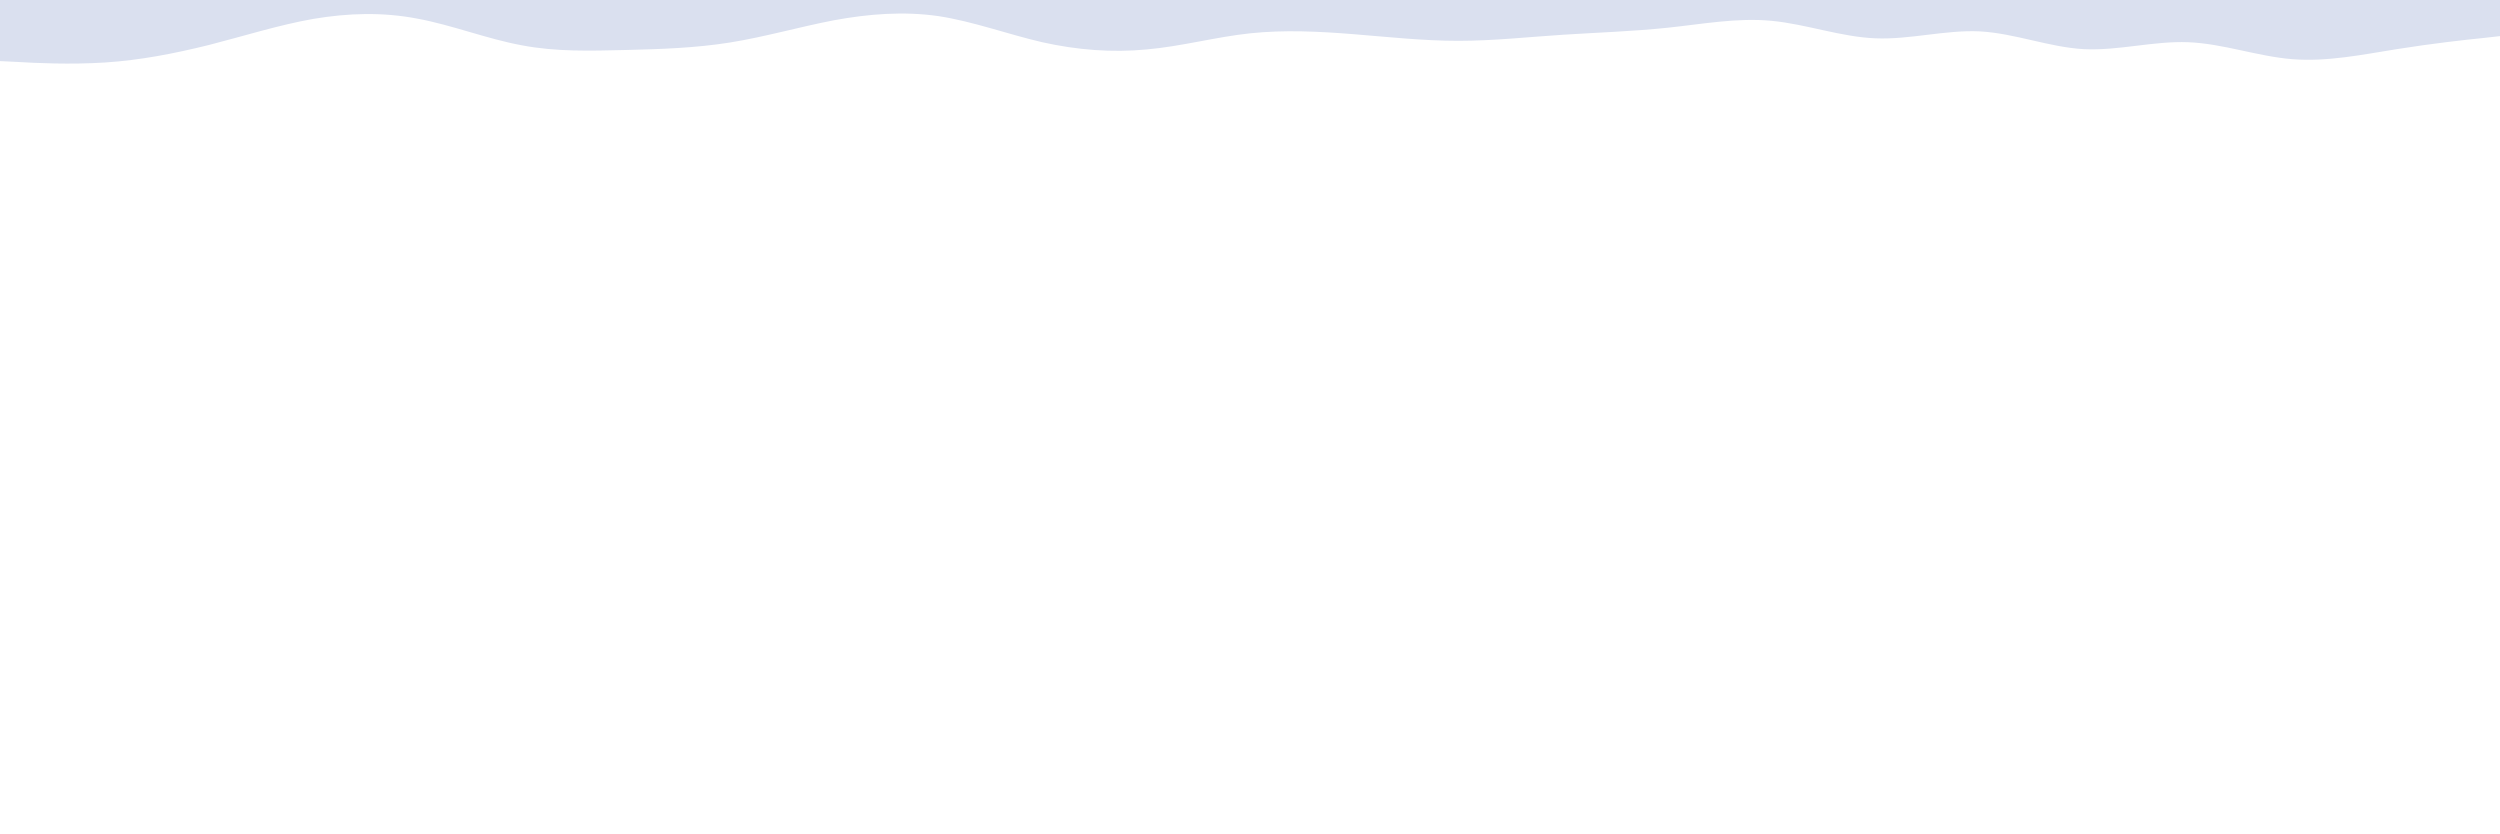
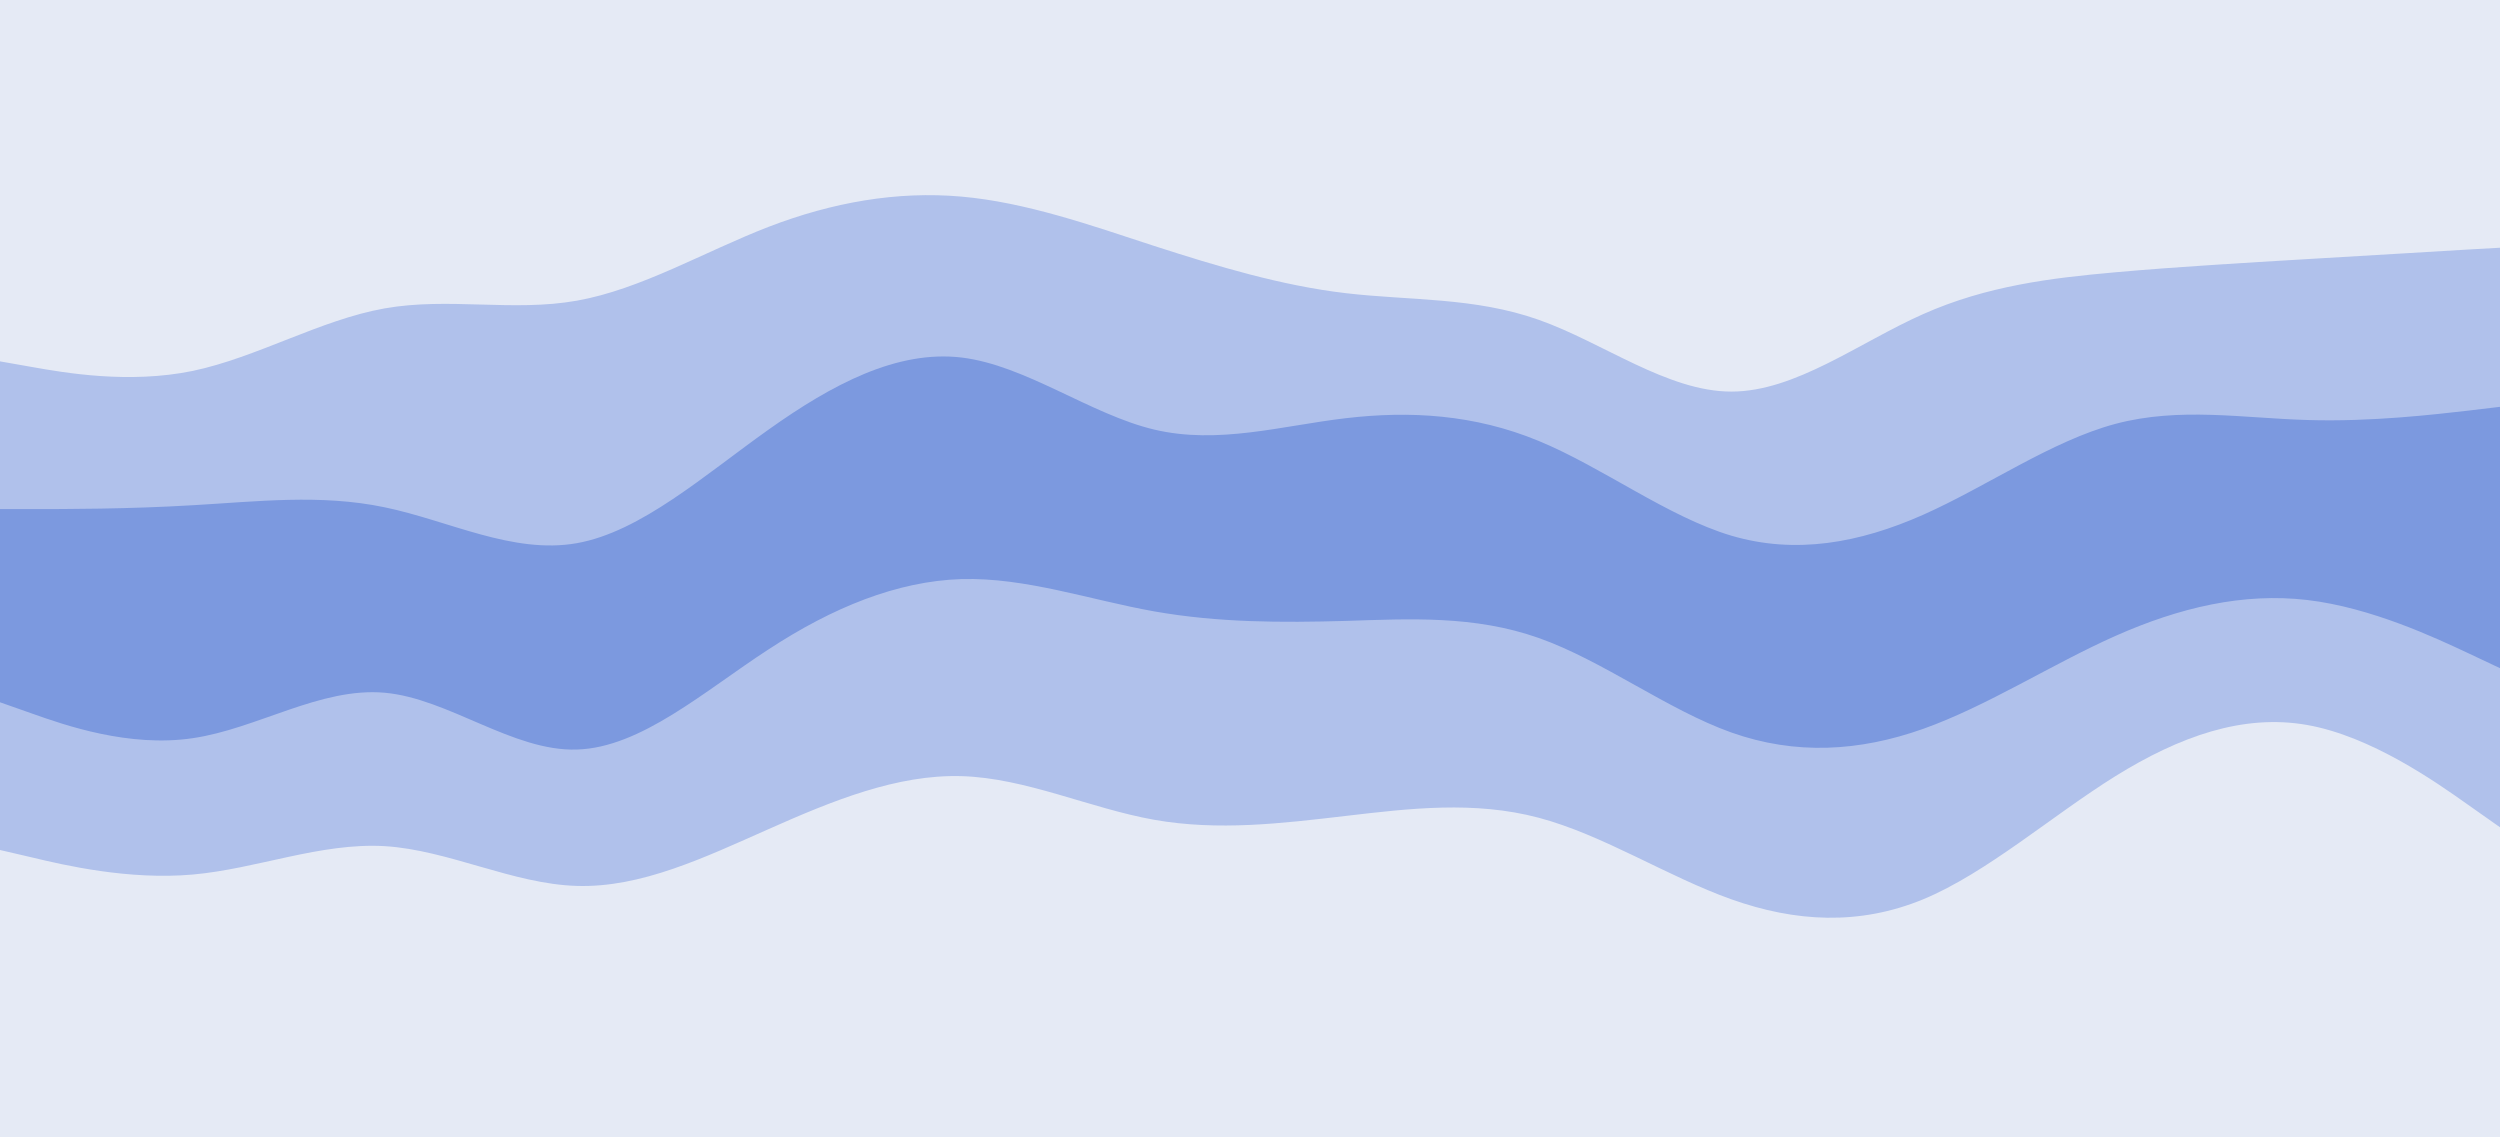
- <svg xmlns="http://www.w3.org/2000/svg" id="visual" viewBox="0 0 900 300" width="900" height="300" version="1.1">
-   <path d="M0 22L6.3 22.3C12.7 22.7 25.3 23.3 37.8 22.5C50.3 21.7 62.7 19.3 75.2 16.2C87.7 13 100.3 9 112.8 6.8C125.3 4.7 137.7 4.3 150.2 6.7C162.7 9 175.3 14 187.8 16.3C200.3 18.7 212.7 18.3 225.2 18C237.7 17.7 250.3 17.3 262.8 15.3C275.3 13.3 287.7 9.7 300.2 7.3C312.7 5 325.3 4 337.8 5.8C350.3 7.7 362.7 12.3 375.2 15.2C387.7 18 400.3 19 412.8 17.8C425.3 16.7 437.7 13.3 450 12C462.3 10.7 474.7 11.3 487.2 12.3C499.7 13.3 512.3 14.7 525 14.7C537.7 14.7 550.3 13.3 562.8 12.5C575.3 11.7 587.7 11.3 600.2 10C612.7 8.7 625.3 6.3 637.8 7.5C650.3 8.7 662.7 13.3 675.2 13.8C687.7 14.3 700.3 10.7 712.8 11.3C725.3 12 737.7 17 750.2 17.7C762.7 18.3 775.3 14.7 787.8 15.2C800.3 15.7 812.7 20.3 825.2 21.3C837.7 22.3 850.3 19.7 862.8 17.7C875.3 15.7 887.7 14.3 893.8 13.7L900 13L900 0L893.8 0C887.7 0 875.3 0 862.8 0C850.3 0 837.7 0 825.2 0C812.7 0 800.3 0 787.8 0C775.3 0 762.7 0 750.2 0C737.7 0 725.3 0 712.8 0C700.3 0 687.7 0 675.2 0C662.7 0 650.3 0 637.8 0C625.3 0 612.7 0 600.2 0C587.7 0 575.3 0 562.8 0C550.3 0 537.7 0 525 0C512.3 0 499.7 0 487.2 0C474.7 0 462.3 0 450 0C437.7 0 425.3 0 412.8 0C400.3 0 387.7 0 375.2 0C362.7 0 350.3 0 337.8 0C325.3 0 312.7 0 300.2 0C287.7 0 275.3 0 262.8 0C250.3 0 237.7 0 225.2 0C212.7 0 200.3 0 187.8 0C175.3 0 162.7 0 150.2 0C137.7 0 125.3 0 112.8 0C100.3 0 87.7 0 75.2 0C62.7 0 50.3 0 37.8 0C25.3 0 12.7 0 6.3 0L0 0Z" fill="#dae0ef" stroke-linecap="round" stroke-linejoin="miter" />
+ <svg xmlns="http://www.w3.org/2000/svg" id="visual" viewBox="0 0 1100 500" width="1100" height="500" version="1.1">
+   <path d="M0 161L14.2 163.5C28.3 166 56.7 171 84.8 165.2C113 159.3 141 142.7 169.2 137.7C197.3 132.7 225.7 139.3 253.8 134.3C282 129.3 310 112.7 338.2 101.8C366.3 91 394.7 86 423 88.5C451.3 91 479.7 101 507.8 110.2C536 119.3 564 127.7 592.2 131C620.3 134.3 648.7 132.7 677 142.7C705.3 152.7 733.7 174.3 761.8 174.3C790 174.3 818 152.7 846.2 140.2C874.3 127.7 902.7 124.3 930.8 121.8C959 119.3 987 117.7 1015.2 116C1043.3 114.3 1071.7 112.7 1085.8 111.8L1100 111L1100 0L1085.8 0C1071.7 0 1043.3 0 1015.2 0C987 0 959 0 930.8 0C902.7 0 874.3 0 846.2 0C818 0 790 0 761.8 0C733.7 0 705.3 0 677 0C648.7 0 620.3 0 592.2 0C564 0 536 0 507.8 0C479.7 0 451.3 0 423 0C394.7 0 366.3 0 338.2 0C310 0 282 0 253.8 0C225.7 0 197.3 0 169.2 0C141 0 113 0 84.8 0C56.7 0 28.3 0 14.2 0L0 0Z" fill="#e5eaf5" />
+   <path d="M0 226L14.2 226C28.3 226 56.7 226 84.8 224.3C113 222.7 141 219.3 169.2 225.2C197.3 231 225.7 246 253.8 241C282 236 310 211 338.2 191C366.3 171 394.7 156 423 159.3C451.3 162.7 479.7 184.3 507.8 191C536 197.7 564 189.3 592.2 186C620.3 182.7 648.7 184.3 677 196C705.3 207.7 733.7 229.3 761.8 237.7C790 246 818 241 846.2 228.5C874.3 216 902.7 196 930.8 188.5C959 181 987 186 1015.2 186.8C1043.3 187.7 1071.7 184.3 1085.8 182.7L1100 181L1100 109L1085.8 109.8C1071.7 110.7 1043.3 112.3 1015.2 114C987 115.7 959 117.3 930.8 119.8C902.7 122.3 874.3 125.7 846.2 138.2C818 150.7 790 172.3 761.8 172.3C733.7 172.3 705.3 150.7 677 140.7C648.7 130.7 620.3 132.3 592.2 129C564 125.7 536 117.3 507.8 108.2C479.7 99 451.3 89 423 86.5C394.7 84 366.3 89 338.2 99.8C310 110.7 282 127.3 253.8 132.3C225.7 137.3 197.3 130.7 169.2 135.7C141 140.7 113 157.3 84.8 163.2C56.7 169 28.3 164 14.2 161.5L0 159Z" fill="#b0c1eb" />
+   <path d="M0 261L14.2 263.5C28.3 266 56.7 271 84.8 268.5C113 266 141 256 169.2 260.2C197.3 264.3 225.7 282.7 253.8 277.7C282 272.7 310 244.3 338.2 225.2C366.3 206 394.7 196 423 199.3C451.3 202.7 479.7 219.3 507.8 227.7C536 236 564 236 592.2 233.5C620.3 231 648.7 226 677 237.7C705.3 249.3 733.7 277.7 761.8 285.2C790 292.7 818 279.3 846.2 268.5C874.3 257.7 902.7 249.3 930.8 242.7C959 236 987 231 1015.2 230.2C1043.3 229.3 1071.7 232.7 1085.8 234.3L1100 236L1100 179L1085.8 180.7C1071.7 182.3 1043.3 185.7 1015.2 184.8C987 184 959 179 930.8 186.5C902.7 194 874.3 214 846.2 226.5C818 239 790 244 761.8 235.7C733.7 227.3 705.3 205.7 677 194C648.7 182.3 620.3 180.7 592.2 184C564 187.3 536 195.7 507.8 189C479.7 182.3 451.3 160.7 423 157.3C394.7 154 366.3 169 338.2 189C310 209 282 234 253.8 239C225.7 244 197.3 229 169.2 223.2C141 217.3 113 220.7 84.8 222.3C56.7 224 28.3 224 14.2 224L0 224Z" fill="#7c99df" />
+   <path d="M0 311L14.2 316C28.3 321 56.7 331 84.8 326.8C113 322.7 141 304.3 169.2 306.8C197.3 309.3 225.7 332.7 253.8 331.8C282 331 310 306 338.2 287.7C366.3 269.3 394.7 257.7 423 256.8C451.3 256 479.7 266 507.8 271C536 276 564 276 592.2 275.2C620.3 274.3 648.7 272.7 677 282.7C705.3 292.7 733.7 314.3 761.8 324.3C790 334.3 818 332.7 846.2 322.7C874.3 312.7 902.7 294.3 930.8 281.8C959 269.3 987 262.7 1015.2 266C1043.3 269.3 1071.7 282.7 1085.8 289.3L1100 296L1100 234L1085.8 232.3C1071.7 230.7 1043.3 227.3 1015.2 228.2C987 229 959 234 930.8 240.7C902.7 247.3 874.3 255.7 846.2 266.5C818 277.3 790 290.7 761.8 283.2C733.7 275.7 705.3 247.3 677 235.7C648.7 224 620.3 229 592.2 231.5C564 234 536 234 507.8 225.7C479.7 217.3 451.3 200.7 423 197.3C394.7 194 366.3 204 338.2 223.2C310 242.3 282 270.7 253.8 275.7C225.7 280.7 197.3 262.3 169.2 258.2C141 254 113 264 84.8 266.5C56.7 269 28.3 264 14.2 261.5L0 259Z" fill="#7c99df" />
+   <path d="M0 376L14.2 379.3C28.3 382.7 56.7 389.3 84.8 386.8C113 384.3 141 372.7 169.2 374.3C197.3 376 225.7 391 253.8 391.8C282 392.7 310 379.3 338.2 366.8C366.3 354.3 394.7 342.7 423 343.5C451.3 344.3 479.7 357.7 507.8 362.7C536 367.7 564 364.3 592.2 361C620.3 357.7 648.7 354.3 677 361.8C705.3 369.3 733.7 387.7 761.8 397.7C790 407.7 818 409.3 846.2 397.7C874.3 386 902.7 361 930.8 343.5C959 326 987 316 1015.2 321C1043.3 326 1071.7 346 1085.8 356L1100 366L1100 294L1085.8 287.3C1071.7 280.7 1043.3 267.3 1015.2 264C987 260.7 959 267.3 930.8 279.8C902.7 292.3 874.3 310.7 846.2 320.7C818 330.7 790 332.3 761.8 322.3C733.7 312.3 705.3 290.7 677 280.7C648.7 270.7 620.3 272.3 592.2 273.2C564 274 536 274 507.8 269C479.7 264 451.3 254 423 254.8C394.7 255.7 366.3 267.3 338.2 285.7C310 304 282 329 253.8 329.8C225.7 330.7 197.3 307.3 169.2 304.8C141 302.3 113 320.7 84.8 324.8C56.7 329 28.3 319 14.2 314L0 309Z" fill="#b0c1eb" />
+   <path d="M0 501L14.2 501C28.3 501 56.7 501 84.8 501C113 501 141 501 169.2 501C197.3 501 225.7 501 253.8 501C282 501 310 501 338.2 501C366.3 501 394.7 501 423 501C451.3 501 479.7 501 507.8 501C536 501 564 501 592.2 501C620.3 501 648.7 501 677 501C705.3 501 733.7 501 761.8 501C790 501 818 501 846.2 501C874.3 501 902.7 501 930.8 501C959 501 987 501 1015.2 501C1043.3 501 1071.7 501 1085.8 501L1100 501L1100 364L1085.8 354C1071.7 344 1043.3 324 1015.2 319C987 314 959 324 930.8 341.5C902.7 359 874.3 384 846.2 395.7C818 407.3 790 405.7 761.8 395.7C733.7 385.7 705.3 367.3 677 359.8C648.7 352.3 620.3 355.7 592.2 359C564 362.3 536 365.7 507.8 360.7C479.7 355.7 451.3 342.3 423 341.5C394.7 340.7 366.3 352.3 338.2 364.8C310 377.3 282 390.7 253.8 389.8C225.7 389 197.3 374 169.2 372.3C141 370.7 113 382.3 84.8 384.8C56.7 387.3 28.3 380.7 14.2 377.3L0 374Z" fill="#e5eaf5" />
</svg>
